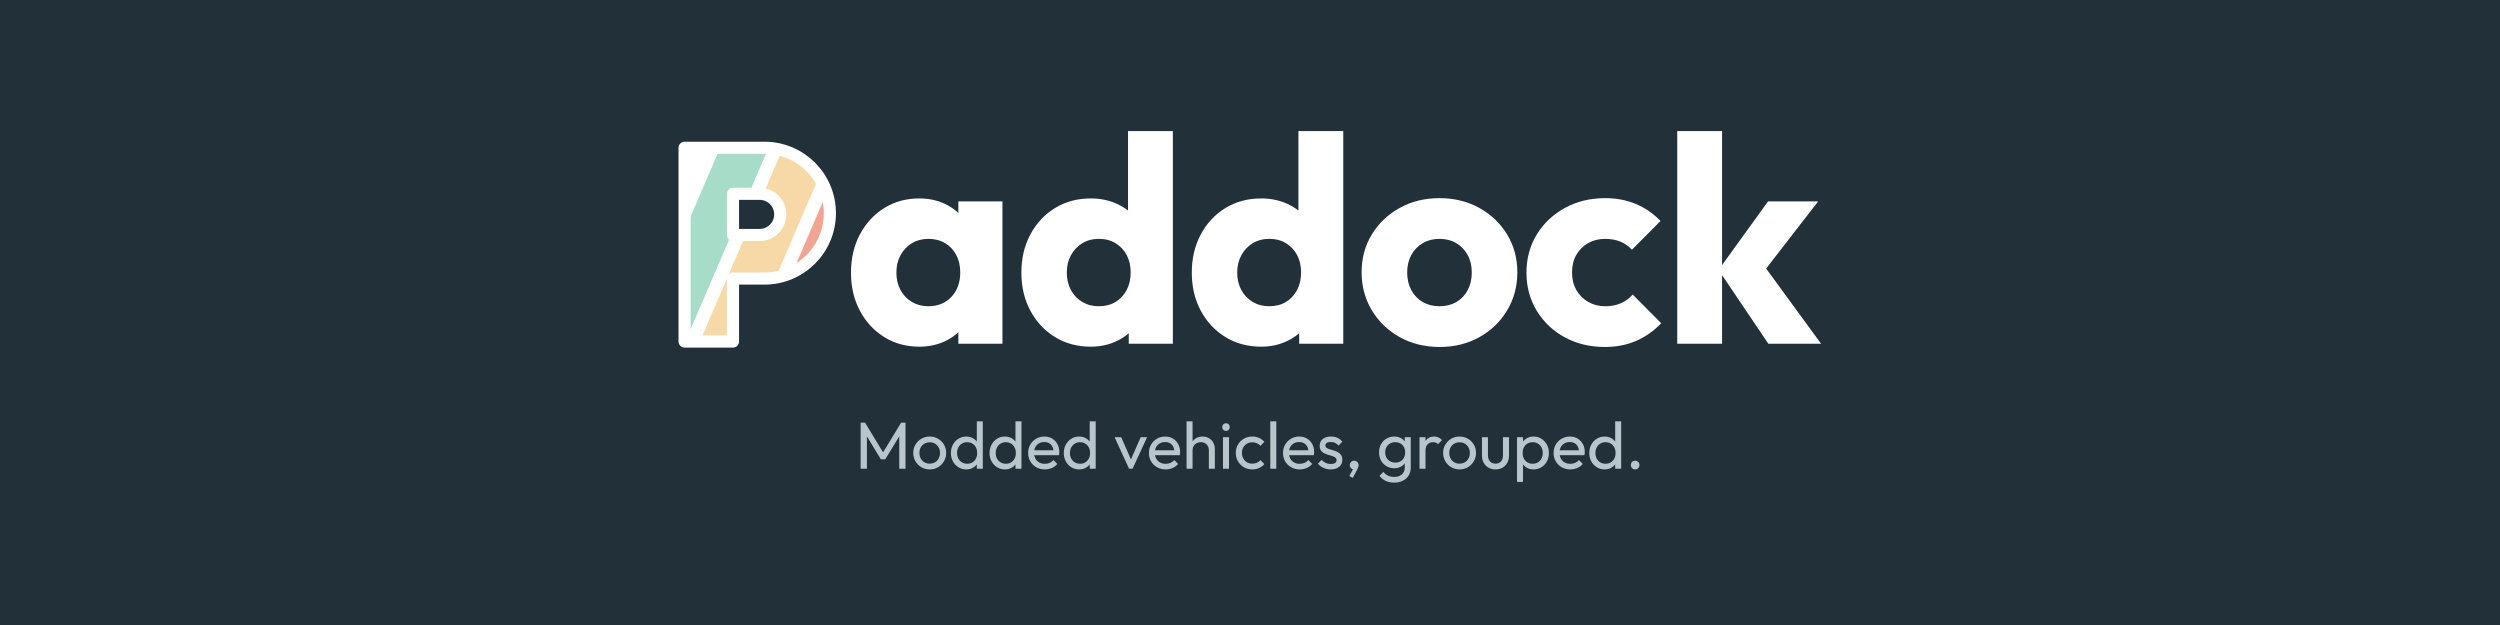
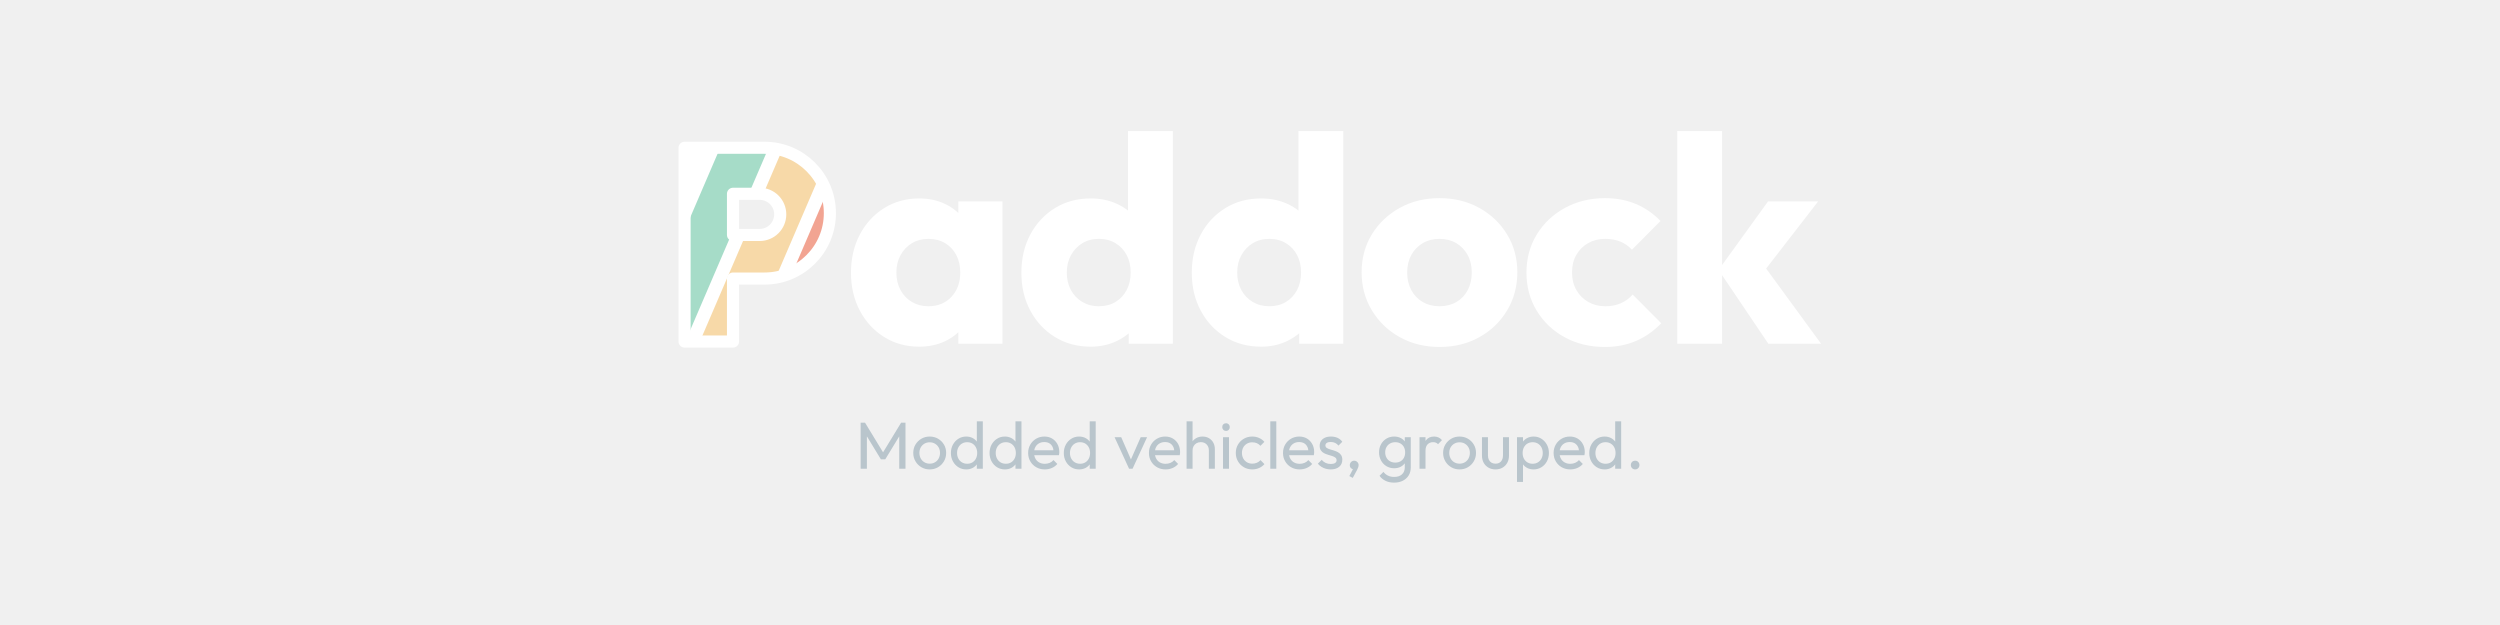
<svg xmlns="http://www.w3.org/2000/svg" width="1280" height="320" viewBox="0 0 1280 320">
-   <rect width="1280" height="320" fill="#22303A" />
  <g transform="translate(300.9 45.9) scale(0.62)">
    <defs>
      <clipPath id="rdTrue">
        <path d="M80 208 V48 H146 A54 54 0 0 1 146 156 H120 V208 Z M120 86 H142 A17 17 0 0 1 142 120 H120 Z" fill-rule="evenodd" clip-rule="evenodd" />
      </clipPath>
    </defs>
    <path d="M80 208 V48 H146 A54 54 0 0 1 146 156 H120 V208 Z M120 86 H142 A17 17 0 0 1 142 120 H120 Z" fill-rule="evenodd" fill="#FFFFFF" />
    <g clip-path="url(#rdTrue)">
      <polygon points="20,256 60,256 170,0 130,0" fill="#A6DCC8" />
      <polygon points="72,256 112,256 222,0 182,0" fill="#F7D9A8" />
      <polygon points="124,256 164,256 274,0 234,0" fill="#F2A492" />
    </g>
    <path d="M80 208 V48 H146 A54 54 0 0 1 146 156 H120 V208 Z M120 86 H142 A17 17 0 0 1 142 120 H120 Z" fill="none" stroke="#FFFFFF" stroke-width="10" stroke-linejoin="round" />
  </g>
  <path fill="#FFFFFF" d="M470.65 177.5Q460.6 177.5 452.687 172.55Q444.775 167.6 440.237 159.05Q435.7 150.5 435.7 139.625Q435.7 128.675 440.237 120.088Q444.775 111.5 452.687 106.55Q460.6 101.6 470.65 101.6Q478 101.6 483.925 104.45Q489.85 107.3 493.562 112.325Q497.275 117.35 497.8 123.8V155.3Q497.275 161.75 493.6 166.775Q489.925 171.8 483.962 174.65Q478 177.5 470.65 177.5ZM475.3 156.8Q482.65 156.8 487.15 151.963Q491.65 147.125 491.65 139.55Q491.65 134.45 489.625 130.588Q487.6 126.725 483.925 124.513Q480.25 122.3 475.375 122.3Q470.575 122.3 466.9 124.513Q463.225 126.725 461.087 130.625Q458.95 134.525 458.95 139.55Q458.95 144.575 461.05 148.475Q463.15 152.375 466.862 154.588Q470.575 156.8 475.3 156.8ZM490.675 176.0V156.425L494.125 138.65L490.675 121.025V103.1H513.25V176.0H490.675ZM558.5 177.5Q548.15 177.5 540.129 172.552Q532.108 167.604 527.529 159.052Q522.95 150.5 522.95 139.609Q522.95 128.641 527.525 120.07Q532.1 111.5 540.111 106.55Q548.121 101.6 558.5 101.6Q565.925 101.6 572.037 104.45Q578.15 107.3 582.087 112.325Q586.025 117.35 586.55 123.8V154.55Q586.025 161.0 582.125 166.213Q578.225 171.425 572.075 174.463Q565.925 177.5 558.5 177.5ZM562.55 156.8Q567.5 156.8 571.129 154.613Q574.758 152.425 576.829 148.538Q578.9 144.65 578.9 139.55Q578.9 134.421 576.859 130.58Q574.818 126.739 571.159 124.52Q567.5 122.3 562.662 122.3Q557.825 122.3 554.156 124.526Q550.487 126.752 548.343 130.642Q546.2 134.532 546.2 139.55Q546.2 144.575 548.294 148.472Q550.388 152.369 554.124 154.584Q557.86 156.8 562.55 156.8ZM600.5 176.0H577.925V156.425L581.375 138.65L577.55 121.025V67.1H600.5V176.0ZM645.75 177.5Q635.4 177.5 627.379 172.552Q619.358 167.604 614.779 159.052Q610.2 150.5 610.2 139.609Q610.2 128.641 614.775 120.07Q619.35 111.5 627.361 106.55Q635.371 101.6 645.75 101.6Q653.175 101.6 659.287 104.45Q665.4 107.3 669.337 112.325Q673.275 117.35 673.8 123.8V154.55Q673.275 161.0 669.375 166.213Q665.475 171.425 659.325 174.463Q653.175 177.5 645.75 177.5ZM649.8 156.8Q654.75 156.8 658.379 154.613Q662.008 152.425 664.079 148.538Q666.15 144.65 666.15 139.55Q666.15 134.421 664.109 130.58Q662.068 126.739 658.409 124.52Q654.75 122.3 649.912 122.3Q645.075 122.3 641.406 124.526Q637.737 126.752 635.593 130.642Q633.45 134.532 633.45 139.55Q633.45 144.575 635.544 148.472Q637.638 152.369 641.374 154.584Q645.11 156.8 649.8 156.8ZM687.75 176.0H665.175V156.425L668.625 138.65L664.8 121.025V67.1H687.75V176.0ZM737.05 177.65Q725.725 177.65 716.687 172.625Q707.65 167.6 702.4 158.9Q697.15 150.2 697.15 139.4Q697.15 128.6 702.362 120.05Q707.575 111.5 716.612 106.475Q725.65 101.45 736.975 101.45Q748.375 101.45 757.375 106.438Q766.375 111.425 771.625 120.013Q776.875 128.6 776.875 139.4Q776.875 150.2 771.662 158.9Q766.45 167.6 757.45 172.625Q748.45 177.65 737.05 177.65ZM736.975 156.8Q741.925 156.8 745.675 154.625Q749.425 152.45 751.487 148.512Q753.55 144.575 753.55 139.475Q753.55 134.375 751.412 130.512Q749.275 126.65 745.6 124.475Q741.925 122.3 736.975 122.3Q732.175 122.3 728.425 124.513Q724.675 126.725 722.575 130.588Q720.475 134.45 720.475 139.55Q720.475 144.575 722.575 148.512Q724.675 152.45 728.425 154.625Q732.175 156.8 736.975 156.8ZM821.6 177.65Q810.275 177.65 801.162 172.7Q792.05 167.75 786.8 159.088Q781.55 150.425 781.55 139.625Q781.55 128.675 786.837 120.05Q792.125 111.425 801.275 106.438Q810.425 101.45 821.825 101.45Q830.375 101.45 837.5 104.413Q844.625 107.375 850.175 113.15L835.55 127.85Q833 125.075 829.587 123.688Q826.175 122.3 821.825 122.3Q816.95 122.3 813.125 124.475Q809.3 126.65 807.087 130.475Q804.875 134.3 804.875 139.475Q804.875 144.575 807.087 148.475Q809.3 152.375 813.162 154.588Q817.025 156.8 821.825 156.8Q826.4 156.8 829.887 155.262Q833.375 153.725 835.925 150.8L850.55 165.5Q844.775 171.5 837.612 174.575Q830.45 177.65 821.6 177.65ZM905.4 176.0 879.9 138.2 905.25 103.1H930.9L900.3 142.625L901.05 133.1L932.4 176.0H905.4ZM858.75 176.0V67.1H881.7V176.0H858.75Z" />
  <path fill="#B9C5CC" d="M440.649 240.0V216.404H442.894L452.889 232.834H451.377L461.373 216.404H463.617V240.0H460.412V222.014L461.143 222.209L453.255 235.163H451.011L443.123 222.209L443.854 222.014V240.0H440.649ZM476.001 240.34Q473.647 240.34 471.738 239.214Q469.83 238.088 468.708 236.167Q467.586 234.245 467.586 231.882Q467.586 229.528 468.708 227.641Q469.83 225.754 471.738 224.632Q473.647 223.51 476.001 223.51Q478.373 223.51 480.281 224.619Q482.189 225.728 483.311 227.628Q484.433 229.528 484.433 231.882Q484.433 234.254 483.311 236.171Q482.189 238.088 480.281 239.214Q478.373 240.34 476.001 240.34ZM476.001 237.391Q477.54 237.391 478.734 236.681Q479.928 235.971 480.604 234.717Q481.28 233.464 481.28 231.874Q481.28 230.302 480.591 229.086Q479.903 227.87 478.721 227.165Q477.54 226.459 476.001 226.459Q474.488 226.459 473.29 227.165Q472.091 227.87 471.415 229.086Q470.74 230.302 470.74 231.882Q470.74 233.472 471.415 234.721Q472.091 235.971 473.29 236.681Q474.488 237.391 476.001 237.391ZM494.701 240.34Q492.482 240.34 490.707 239.231Q488.932 238.123 487.898 236.222Q486.864 234.322 486.864 231.954Q486.864 229.55 487.897 227.652Q488.929 225.754 490.705 224.632Q492.481 223.51 494.701 223.51Q496.529 223.51 497.986 224.271Q499.444 225.031 500.349 226.383Q501.255 227.734 501.348 229.494V234.347Q501.246 236.09 500.362 237.446Q499.478 238.802 498.012 239.571Q496.546 240.34 494.701 240.34ZM495.211 237.441Q496.741 237.441 497.886 236.736Q499.03 236.031 499.675 234.79Q500.32 233.548 500.32 231.934Q500.32 230.292 499.668 229.054Q499.017 227.816 497.87 227.112Q496.724 226.409 495.198 226.409Q493.673 226.409 492.514 227.114Q491.356 227.82 490.687 229.062Q490.017 230.304 490.017 231.925Q490.017 233.54 490.683 234.788Q491.348 236.037 492.525 236.739Q493.702 237.441 495.211 237.441ZM503.201 240.0H500.132V235.665L500.702 231.713L500.132 227.811V215.724H503.201V240.0ZM514.489 240.34Q512.27 240.34 510.495 239.231Q508.72 238.123 507.686 236.222Q506.652 234.322 506.652 231.954Q506.652 229.55 507.685 227.652Q508.717 225.754 510.493 224.632Q512.269 223.51 514.489 223.51Q516.317 223.51 517.774 224.271Q519.232 225.031 520.137 226.383Q521.043 227.734 521.136 229.494V234.347Q521.034 236.09 520.15 237.446Q519.266 238.802 517.8 239.571Q516.333 240.34 514.489 240.34ZM514.999 237.441Q516.529 237.441 517.674 236.736Q518.818 236.031 519.463 234.79Q520.107 233.548 520.107 231.934Q520.107 230.292 519.456 229.054Q518.805 227.816 517.658 227.112Q516.512 226.409 514.986 226.409Q513.461 226.409 512.302 227.114Q511.144 227.82 510.475 229.062Q509.805 230.304 509.805 231.925Q509.805 233.54 510.471 234.788Q511.136 236.037 512.313 236.739Q513.49 237.441 514.999 237.441ZM522.989 240.0H519.92V235.665L520.49 231.713L519.92 227.811V215.724H522.989V240.0ZM534.932 240.34Q532.509 240.34 530.58 239.244Q528.65 238.147 527.528 236.23Q526.406 234.314 526.406 231.916Q526.406 229.528 527.507 227.628Q528.607 225.728 530.503 224.619Q532.399 223.51 534.727 223.51Q536.963 223.51 538.68 224.534Q540.397 225.559 541.379 227.352Q542.361 229.145 542.361 231.449Q542.361 231.789 542.318 232.18Q542.275 232.571 542.182 233.064H528.557V230.523H540.558L539.437 231.5Q539.419 229.876 538.85 228.729Q538.28 227.582 537.226 226.957Q536.173 226.332 534.668 226.332Q533.087 226.332 531.91 227.016Q530.732 227.701 530.082 228.924Q529.432 230.149 529.432 231.823Q529.432 233.514 530.116 234.79Q530.801 236.065 532.05 236.766Q533.299 237.467 534.94 237.467Q536.292 237.467 537.439 236.982Q538.587 236.498 539.385 235.554L541.349 237.543Q540.193 238.904 538.514 239.622Q536.836 240.34 534.932 240.34ZM552.501 240.34Q550.283 240.34 548.507 239.231Q546.732 238.123 545.698 236.222Q544.664 234.322 544.664 231.954Q544.664 229.55 545.697 227.652Q546.73 225.754 548.505 224.632Q550.281 223.51 552.501 223.51Q554.329 223.51 555.786 224.271Q557.244 225.031 558.149 226.383Q559.055 227.734 559.148 229.494V234.347Q559.046 236.09 558.162 237.446Q557.278 238.802 555.812 239.571Q554.346 240.34 552.501 240.34ZM553.011 237.441Q554.541 237.441 555.686 236.736Q556.83 236.031 557.475 234.79Q558.12 233.548 558.12 231.934Q558.12 230.292 557.468 229.054Q556.817 227.816 555.67 227.112Q554.524 226.409 552.998 226.409Q551.473 226.409 550.314 227.114Q549.156 227.82 548.487 229.062Q547.818 230.304 547.818 231.925Q547.818 233.54 548.483 234.788Q549.148 236.037 550.325 236.739Q551.502 237.441 553.011 237.441ZM561.001 240.0H557.933V235.665L558.502 231.713L557.933 227.811V215.724H561.001V240.0ZM578.086 240.0 570.666 223.85H574.066L580.024 237.493H578.044L584.036 223.85H587.309L579.871 240.0H578.086ZM596.778 240.34Q594.355 240.34 592.426 239.244Q590.496 238.147 589.374 236.23Q588.252 234.314 588.252 231.916Q588.252 229.528 589.353 227.628Q590.454 225.728 592.349 224.619Q594.245 223.51 596.574 223.51Q598.809 223.51 600.526 224.534Q602.243 225.559 603.225 227.352Q604.207 229.145 604.207 231.449Q604.207 231.789 604.164 232.18Q604.122 232.571 604.028 233.064H590.403V230.523H602.405L601.283 231.5Q601.266 229.876 600.696 228.729Q600.127 227.582 599.073 226.957Q598.019 226.332 596.514 226.332Q594.933 226.332 593.756 227.016Q592.579 227.701 591.928 228.924Q591.278 230.149 591.278 231.823Q591.278 233.514 591.962 234.79Q592.647 236.065 593.896 236.766Q595.146 237.467 596.786 237.467Q598.138 237.467 599.285 236.982Q600.433 236.498 601.232 235.554L603.195 237.543Q602.039 238.904 600.36 239.622Q598.682 240.34 596.778 240.34ZM618.937 240.0V230.599Q618.937 228.738 617.794 227.556Q616.651 226.375 614.821 226.375Q613.575 226.375 612.622 226.914Q611.67 227.454 611.13 228.406Q610.59 229.358 610.59 230.59L609.315 229.876Q609.315 228.032 610.144 226.6Q610.973 225.167 612.423 224.339Q613.874 223.51 615.709 223.51Q617.543 223.51 618.967 224.334Q620.391 225.159 621.198 226.617Q622.006 228.075 622.006 229.987V240.0H618.937ZM607.522 240.0V215.724H610.59V240.0H607.522ZM626.179 240.0V223.85H629.248V240.0H626.179ZM627.709 220.629Q626.885 220.629 626.336 220.059Q625.788 219.489 625.788 218.665Q625.788 217.832 626.336 217.271Q626.885 216.71 627.709 216.71Q628.568 216.71 629.107 217.271Q629.647 217.832 629.647 218.665Q629.647 219.489 629.107 220.059Q628.568 220.629 627.709 220.629ZM641.165 240.34Q638.785 240.34 636.864 239.226Q634.943 238.113 633.833 236.192Q632.724 234.271 632.724 231.908Q632.724 229.528 633.833 227.628Q634.943 225.728 636.864 224.619Q638.785 223.51 641.165 223.51Q643.018 223.51 644.624 224.215Q646.231 224.921 647.361 226.221L645.347 228.262Q644.582 227.377 643.506 226.918Q642.431 226.459 641.165 226.459Q639.626 226.459 638.428 227.165Q637.229 227.87 636.553 229.086Q635.878 230.302 635.878 231.908Q635.878 233.498 636.553 234.734Q637.229 235.971 638.428 236.681Q639.626 237.391 641.165 237.391Q642.44 237.391 643.519 236.931Q644.599 236.472 645.372 235.58L647.387 237.62Q646.248 238.929 644.633 239.635Q643.018 240.34 641.165 240.34ZM650.396 240.0V215.724H653.464V240.0H650.396ZM665.424 240.34Q663.001 240.34 661.072 239.244Q659.142 238.147 658.02 236.23Q656.898 234.314 656.898 231.916Q656.898 229.528 657.999 227.628Q659.1 225.728 660.995 224.619Q662.891 223.51 665.22 223.51Q667.455 223.51 669.172 224.534Q670.889 225.559 671.871 227.352Q672.853 229.145 672.853 231.449Q672.853 231.789 672.81 232.18Q672.768 232.571 672.674 233.064H659.049V230.523H671.051L669.929 231.5Q669.912 229.876 669.342 228.729Q668.773 227.582 667.719 226.957Q666.665 226.332 665.16 226.332Q663.579 226.332 662.402 227.016Q661.225 227.701 660.574 228.924Q659.924 230.149 659.924 231.823Q659.924 233.514 660.608 234.79Q661.293 236.065 662.542 236.766Q663.792 237.467 665.432 237.467Q666.784 237.467 667.931 236.982Q669.079 236.498 669.878 235.554L671.841 237.543Q670.685 238.904 669.006 239.622Q667.328 240.34 665.424 240.34ZM681.293 240.34Q679.959 240.34 678.739 239.983Q677.519 239.626 676.508 238.971Q675.496 238.317 674.74 237.399L676.703 235.427Q677.596 236.498 678.756 237.025Q679.916 237.552 681.353 237.552Q682.781 237.552 683.554 237.063Q684.328 236.575 684.328 235.673Q684.328 234.79 683.703 234.297Q683.078 233.803 682.088 233.485Q681.098 233.166 680.001 232.851Q678.905 232.537 677.914 232.027Q676.924 231.517 676.299 230.62Q675.675 229.724 675.675 228.27Q675.675 226.808 676.376 225.745Q677.077 224.683 678.365 224.096Q679.653 223.51 681.438 223.51Q683.333 223.51 684.816 224.181Q686.3 224.853 687.26 226.179L685.297 228.142Q684.591 227.242 683.597 226.77Q682.602 226.298 681.336 226.298Q680.018 226.298 679.313 226.766Q678.607 227.233 678.607 228.032Q678.607 228.839 679.232 229.29Q679.857 229.74 680.847 230.038Q681.837 230.335 682.934 230.659Q684.03 230.982 685.02 231.525Q686.011 232.07 686.635 232.988Q687.26 233.905 687.26 235.41Q687.26 237.679 685.649 239.01Q684.039 240.34 681.293 240.34ZM690.856 243.74 692.981 239.694 694.043 239.422Q693.873 239.787 693.618 240.03Q693.363 240.272 692.998 240.272Q692.284 240.272 691.689 239.681Q691.094 239.09 691.094 238.19Q691.094 237.229 691.748 236.553Q692.403 235.877 693.363 235.877Q694.264 235.877 694.94 236.553Q695.616 237.229 695.616 238.19Q695.616 238.581 695.463 239.107Q695.31 239.635 694.885 240.459L692.615 244.692L690.856 243.74ZM713.814 247.106Q711.315 247.106 709.403 246.192Q707.49 245.279 706.317 243.604L708.315 241.607Q709.284 242.856 710.644 243.519Q712.004 244.182 713.874 244.182Q716.347 244.182 717.796 242.881Q719.246 241.581 719.246 239.345V235.342L719.807 231.721L719.246 228.1V223.85H722.314V239.345Q722.314 241.674 721.243 243.413Q720.172 245.151 718.255 246.129Q716.339 247.106 713.814 247.106ZM713.814 239.745Q711.613 239.745 709.853 238.683Q708.094 237.62 707.082 235.767Q706.071 233.914 706.071 231.602Q706.071 229.298 707.078 227.471Q708.085 225.643 709.845 224.577Q711.604 223.51 713.797 223.51Q715.701 223.51 717.167 224.262Q718.634 225.014 719.496 226.353Q720.359 227.692 720.453 229.494V233.769Q720.351 235.537 719.475 236.889Q718.6 238.24 717.142 238.993Q715.684 239.745 713.814 239.745ZM714.409 236.846Q715.914 236.846 717.048 236.196Q718.183 235.546 718.808 234.373Q719.433 233.2 719.433 231.627Q719.433 230.064 718.804 228.895Q718.175 227.726 717.04 227.067Q715.905 226.409 714.392 226.409Q712.871 226.409 711.702 227.067Q710.533 227.726 709.879 228.895Q709.224 230.064 709.224 231.619Q709.224 233.149 709.883 234.339Q710.542 235.529 711.71 236.188Q712.879 236.846 714.409 236.846ZM726.794 240.0V223.85H729.862V240.0H726.794ZM729.862 230.803 728.715 230.268Q728.715 227.199 730.143 225.355Q731.571 223.51 734.257 223.51Q735.464 223.51 736.454 223.944Q737.444 224.377 738.294 225.338L736.28 227.42Q735.77 226.868 735.153 226.63Q734.537 226.392 733.73 226.392Q732.038 226.392 730.95 227.484Q729.862 228.576 729.862 230.803ZM747.287 240.34Q744.933 240.34 743.024 239.214Q741.116 238.088 739.994 236.167Q738.872 234.245 738.872 231.882Q738.872 229.528 739.994 227.641Q741.116 225.754 743.024 224.632Q744.933 223.51 747.287 223.51Q749.659 223.51 751.567 224.619Q753.475 225.728 754.597 227.628Q755.719 229.528 755.719 231.882Q755.719 234.254 754.597 236.171Q753.475 238.088 751.567 239.214Q749.659 240.34 747.287 240.34ZM747.287 237.391Q748.826 237.391 750.02 236.681Q751.214 235.971 751.89 234.717Q752.566 233.464 752.566 231.874Q752.566 230.302 751.877 229.086Q751.189 227.87 750.007 227.165Q748.826 226.459 747.287 226.459Q745.774 226.459 744.576 227.165Q743.377 227.87 742.701 229.086Q742.026 230.302 742.026 231.882Q742.026 233.472 742.701 234.721Q743.377 235.971 744.576 236.681Q745.774 237.391 747.287 237.391ZM765.681 240.34Q763.677 240.34 762.099 239.435Q760.522 238.53 759.642 236.935Q758.762 235.341 758.762 233.239V223.85H761.831V233.107Q761.831 234.433 762.29 235.393Q762.749 236.353 763.624 236.876Q764.5 237.399 765.689 237.399Q767.5 237.399 768.516 236.256Q769.532 235.113 769.532 233.107V223.85H772.6V233.243Q772.6 235.351 771.72 236.953Q770.841 238.555 769.282 239.447Q767.723 240.34 765.681 240.34ZM785.206 240.34Q783.361 240.34 781.895 239.571Q780.429 238.802 779.545 237.446Q778.661 236.09 778.559 234.347V229.494Q778.661 227.734 779.562 226.383Q780.463 225.031 781.933 224.271Q783.404 223.51 785.206 223.51Q787.424 223.51 789.201 224.632Q790.977 225.754 792.01 227.658Q793.043 229.562 793.043 231.959Q793.043 234.322 792.014 236.222Q790.986 238.121 789.205 239.231Q787.424 240.34 785.206 240.34ZM776.706 246.766V223.85H779.774V228.091L779.205 232.018L779.774 235.946V246.766H776.706ZM784.696 237.441Q786.226 237.441 787.39 236.74Q788.555 236.039 789.222 234.79Q789.889 233.54 789.889 231.925Q789.889 230.302 789.222 229.056Q788.555 227.811 787.394 227.11Q786.234 226.409 784.721 226.409Q783.208 226.409 782.044 227.11Q780.879 227.811 780.233 229.056Q779.587 230.302 779.587 231.934Q779.587 233.548 780.229 234.794Q780.871 236.039 782.031 236.74Q783.191 237.441 784.696 237.441ZM803.974 240.34Q801.551 240.34 799.622 239.244Q797.692 238.147 796.57 236.23Q795.448 234.314 795.448 231.916Q795.448 229.528 796.549 227.628Q797.65 225.728 799.545 224.619Q801.441 223.51 803.77 223.51Q806.005 223.51 807.722 224.534Q809.439 225.559 810.421 227.352Q811.403 229.145 811.403 231.449Q811.403 231.789 811.36 232.18Q811.318 232.571 811.224 233.064H797.599V230.523H809.601L808.479 231.5Q808.462 229.876 807.892 228.729Q807.323 227.582 806.269 226.957Q805.215 226.332 803.71 226.332Q802.129 226.332 800.952 227.016Q799.775 227.701 799.124 228.924Q798.474 230.149 798.474 231.823Q798.474 233.514 799.158 234.79Q799.843 236.065 801.092 236.766Q802.342 237.467 803.982 237.467Q805.334 237.467 806.481 236.982Q807.629 236.498 808.428 235.554L810.391 237.543Q809.235 238.904 807.556 239.622Q805.878 240.34 803.974 240.34ZM821.543 240.34Q819.325 240.34 817.549 239.231Q815.774 238.123 814.74 236.222Q813.706 234.322 813.706 231.954Q813.706 229.55 814.739 227.652Q815.772 225.754 817.547 224.632Q819.323 223.51 821.543 223.51Q823.371 223.51 824.828 224.271Q826.286 225.031 827.191 226.383Q828.097 227.734 828.19 229.494V234.347Q828.088 236.09 827.204 237.446Q826.32 238.802 824.854 239.571Q823.388 240.34 821.543 240.34ZM822.053 237.441Q823.583 237.441 824.728 236.736Q825.872 236.031 826.517 234.79Q827.162 233.548 827.162 231.934Q827.162 230.292 826.51 229.054Q825.859 227.816 824.712 227.112Q823.566 226.409 822.04 226.409Q820.515 226.409 819.356 227.114Q818.198 227.82 817.529 229.062Q816.86 230.304 816.86 231.925Q816.86 233.54 817.525 234.788Q818.19 236.037 819.367 236.739Q820.544 237.441 822.053 237.441ZM830.043 240.0H826.975V235.665L827.544 231.713L826.975 227.811V215.724H830.043V240.0ZM837.192 240.34Q836.231 240.34 835.611 239.685Q834.99 239.031 834.99 238.105Q834.99 237.144 835.611 236.511Q836.231 235.877 837.192 235.877Q838.152 235.877 838.773 236.511Q839.393 237.144 839.393 238.105Q839.393 239.031 838.773 239.685Q838.152 240.34 837.192 240.34Z" />
</svg>
